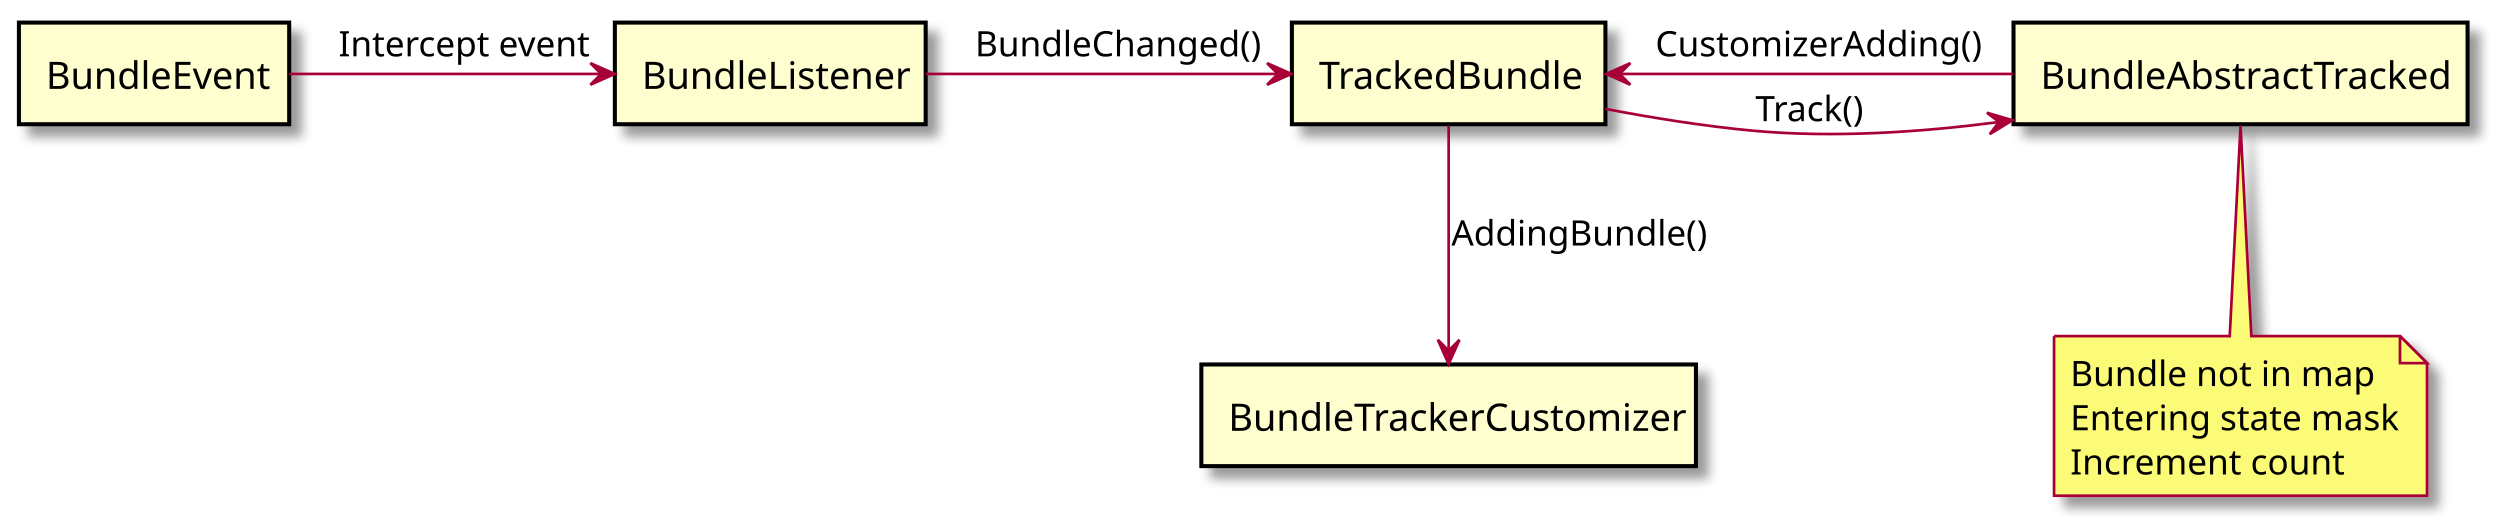
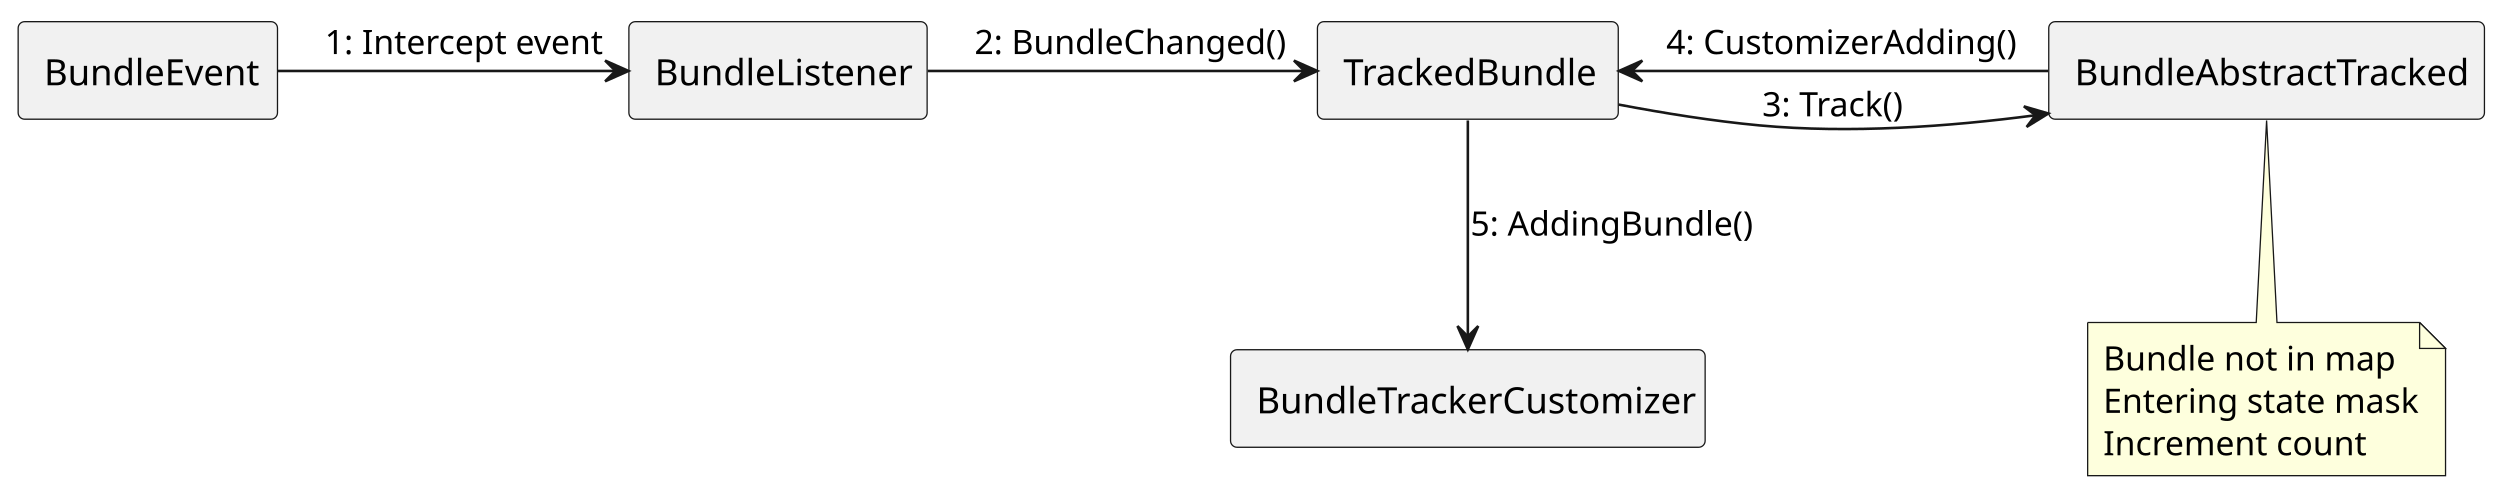
- <svg xmlns="http://www.w3.org/2000/svg" contentScriptType="application/ecmascript" contentStyleType="text/css" height="192px" preserveAspectRatio="none" style="width:925px;height:192px;background:#FFFFFF;" version="1.1" viewBox="0 0 925 192" width="925px" zoomAndPan="magnify">
-   <defs>
-     <filter height="300%" id="fc1p57zyhaswv" width="300%" x="-1" y="-1">
-       <feGaussianBlur result="blurOut" stdDeviation="2.0" />
-       <feColorMatrix in="blurOut" result="blurOut2" type="matrix" values="0 0 0 0 0 0 0 0 0 0 0 0 0 0 0 0 0 0 .4 0" />
-       <feOffset dx="4.0" dy="4.0" in="blurOut2" result="blurOut3" />
-       <feBlend in="SourceGraphic" in2="blurOut3" mode="normal" />
-     </filter>
-   </defs>
+ <svg xmlns="http://www.w3.org/2000/svg" contentStyleType="text/css" height="190px" preserveAspectRatio="none" style="width:964px;height:190px;background:#FFFFFF;" version="1.1" viewBox="0 0 964 190" width="964px" zoomAndPan="magnify">
+   <defs />
  <g>
-     <rect fill="#FEFECE" filter="url(#fc1p57zyhaswv)" height="37.609" style="stroke:#000000;stroke-width:1.5;" width="100" x="7" y="8.356" />
-     <text fill="#000000" font-family="sans-serif" font-size="14" lengthAdjust="spacing" textLength="80" x="17" y="32.89">BundleEvent</text>
-     <rect fill="#FEFECE" filter="url(#fc1p57zyhaswv)" height="37.609" style="stroke:#000000;stroke-width:1.5;" width="115" x="227.5" y="8.356" />
-     <text fill="#000000" font-family="sans-serif" font-size="14" lengthAdjust="spacing" textLength="95" x="237.5" y="32.89">BundleListener</text>
-     <rect fill="#FEFECE" filter="url(#fc1p57zyhaswv)" height="37.609" style="stroke:#000000;stroke-width:1.5;" width="116" x="478" y="8.356" />
-     <text fill="#000000" font-family="sans-serif" font-size="14" lengthAdjust="spacing" textLength="96" x="488" y="32.89">TrackedBundle</text>
-     <rect fill="#FEFECE" filter="url(#fc1p57zyhaswv)" height="37.609" style="stroke:#000000;stroke-width:1.5;" width="168" x="745" y="8.356" />
-     <text fill="#000000" font-family="sans-serif" font-size="14" lengthAdjust="spacing" textLength="148" x="755" y="32.89">BundleAbstractTracked</text>
-     <rect fill="#FEFECE" filter="url(#fc1p57zyhaswv)" height="37.609" style="stroke:#000000;stroke-width:1.5;" width="183" x="444.5" y="134.856" />
-     <text fill="#000000" font-family="sans-serif" font-size="14" lengthAdjust="spacing" textLength="163" x="454.5" y="159.39">BundleTrackerCustomizer</text>
-     <path d="M760,124.356 L760,183.411 A0,0 0 0 0 760,183.411 L898,183.411 A0,0 0 0 0 898,183.411 L898,134.356 L888,124.356 L833,124.356 L829,46.456 L825,124.356 L760,124.356 A0,0 0 0 0 760,124.356 " fill="#FBFB77" filter="url(#fc1p57zyhaswv)" style="stroke:#A80036;stroke-width:1.0;" />
-     <path d="M888,124.356 L888,134.356 L898,134.356 L888,124.356 " fill="#FBFB77" style="stroke:#A80036;stroke-width:1.0;" />
-     <text fill="#000000" font-family="sans-serif" font-size="13" lengthAdjust="spacing" textLength="105" x="766" y="142.852">Bundle not in map</text>
-     <text fill="#000000" font-family="sans-serif" font-size="13" lengthAdjust="spacing" textLength="117" x="766" y="159.203">Entering state mask</text>
-     <text fill="#000000" font-family="sans-serif" font-size="13" lengthAdjust="spacing" textLength="93" x="766" y="175.555">Increment count</text>
-     <path d="M107.04,27.356 C140.89,27.356 185.88,27.356 222.16,27.356 " fill="none" id="BE-to-BL" style="stroke:#A80036;stroke-width:1.0;" />
-     <polygon fill="#A80036" points="227.44,27.356,218.44,23.356,222.44,27.356,218.44,31.356,227.44,27.356" style="stroke:#A80036;stroke-width:1.0;" />
-     <text fill="#000000" font-family="sans-serif" font-size="13" lengthAdjust="spacing" textLength="84" x="125.25" y="20.852">Intercept event</text>
-     <path d="M342.58,27.356 C381.37,27.356 432.54,27.356 472.5,27.356 " fill="none" id="BL-to-TB" style="stroke:#A80036;stroke-width:1.0;" />
-     <polygon fill="#A80036" points="477.81,27.356,468.81,23.356,472.81,27.356,468.81,31.356,477.81,27.356" style="stroke:#A80036;stroke-width:1.0;" />
-     <text fill="#000000" font-family="sans-serif" font-size="13" lengthAdjust="spacing" textLength="99" x="360.75" y="20.852">BundleChanged()</text>
-     <path d="M594.1,40.316 C611.5,43.626 630.69,46.706 648.5,48.356 C678.2,51.106 710.57,48.956 739.6,45.156 " fill="none" id="TB-to-BAT" style="stroke:#A80036;stroke-width:1.0;" />
-     <polygon fill="#A80036" points="744.6,44.486,735.152,41.704,739.643,45.144,736.204,49.635,744.6,44.486" style="stroke:#A80036;stroke-width:1.0;" />
-     <text fill="#000000" font-family="sans-serif" font-size="13" lengthAdjust="spacing" textLength="40" x="649.5" y="44.852">Track()</text>
-     <path d="M599.36,27.356 C641.91,27.356 698.45,27.356 744.78,27.356 " fill="none" id="TB-backto-BAT" style="stroke:#A80036;stroke-width:1.0;" />
-     <polygon fill="#A80036" points="594.24,27.356,603.24,31.356,599.24,27.356,603.24,23.356,594.24,27.356" style="stroke:#A80036;stroke-width:1.0;" />
-     <text fill="#000000" font-family="sans-serif" font-size="13" lengthAdjust="spacing" textLength="114" x="612.5" y="20.852">CustomizerAdding()</text>
-     <path d="M536,46.456 C536,68.406 536,105.426 536,129.506 " fill="none" id="TB-to-BTC" style="stroke:#A80036;stroke-width:1.0;" />
-     <polygon fill="#A80036" points="536,134.726,540,125.726,536,129.726,532,125.726,536,134.726" style="stroke:#A80036;stroke-width:1.0;" />
-     <text fill="#000000" font-family="sans-serif" font-size="13" lengthAdjust="spacing" textLength="88" x="537" y="90.852">AddingBundle()</text>
+     <g id="elem_BE">
+       <rect fill="#F1F1F1" height="37.609" rx="2.5" ry="2.5" style="stroke:#181818;stroke-width:0.5;" width="100" x="7" y="8.356" />
+       <text fill="#000000" font-family="sans-serif" font-size="14" lengthAdjust="spacing" textLength="80" x="17" y="32.89">BundleEvent</text>
+     </g>
+     <g id="elem_BL">
+       <rect fill="#F1F1F1" height="37.609" rx="2.5" ry="2.5" style="stroke:#181818;stroke-width:0.5;" width="115" x="242.5" y="8.356" />
+       <text fill="#000000" font-family="sans-serif" font-size="14" lengthAdjust="spacing" textLength="95" x="252.5" y="32.89">BundleListener</text>
+     </g>
+     <g id="elem_TB">
+       <rect fill="#F1F1F1" height="37.609" rx="2.5" ry="2.5" style="stroke:#181818;stroke-width:0.5;" width="116" x="508" y="8.356" />
+       <text fill="#000000" font-family="sans-serif" font-size="14" lengthAdjust="spacing" textLength="96" x="518" y="32.89">TrackedBundle</text>
+     </g>
+     <g id="elem_BAT">
+       <rect fill="#F1F1F1" height="37.609" rx="2.5" ry="2.5" style="stroke:#181818;stroke-width:0.5;" width="168" x="790" y="8.356" />
+       <text fill="#000000" font-family="sans-serif" font-size="14" lengthAdjust="spacing" textLength="148" x="800" y="32.89">BundleAbstractTracked</text>
+     </g>
+     <g id="elem_BTC">
+       <rect fill="#F1F1F1" height="37.609" rx="2.5" ry="2.5" style="stroke:#181818;stroke-width:0.5;" width="183" x="474.5" y="134.856" />
+       <text fill="#000000" font-family="sans-serif" font-size="14" lengthAdjust="spacing" textLength="163" x="484.5" y="159.39">BundleTrackerCustomizer</text>
+     </g>
+     <g id="elem_GMN12">
+       <path d="M805,124.356 L805,183.411 A0,0 0 0 0 805,183.411 L943,183.411 A0,0 0 0 0 943,183.411 L943,134.356 L933,124.356 L878,124.356 L874,46.456 L870,124.356 L805,124.356 A0,0 0 0 0 805,124.356 " fill="#FEFFDD" style="stroke:#181818;stroke-width:0.5;" />
+       <path d="M933,124.356 L933,134.356 L943,134.356 L933,124.356 " fill="#FEFFDD" style="stroke:#181818;stroke-width:0.5;" />
+       <text fill="#000000" font-family="sans-serif" font-size="13" lengthAdjust="spacing" textLength="105" x="811" y="142.852">Bundle not in map</text>
+       <text fill="#000000" font-family="sans-serif" font-size="13" lengthAdjust="spacing" textLength="117" x="811" y="159.203">Entering state mask</text>
+       <text fill="#000000" font-family="sans-serif" font-size="13" lengthAdjust="spacing" textLength="93" x="811" y="175.555">Increment count</text>
+     </g>
+     <g id="link_BE_BL">
+       <path d="M107.06,27.356 C144.68,27.356 196.49,27.356 236.95,27.356 " fill="none" id="BE-to-BL" style="stroke:#181818;stroke-width:1.0;" />
+       <polygon fill="#181818" points="242.33,27.356,233.33,23.356,237.33,27.356,233.33,31.356,242.33,27.356" style="stroke:#181818;stroke-width:1.0;" />
+       <text fill="#000000" font-family="sans-serif" font-size="13" lengthAdjust="spacing" textLength="99" x="125.25" y="20.852">1: Intercept event</text>
+     </g>
+     <g id="link_BL_TB">
+       <path d="M357.72,27.356 C400.53,27.356 458.87,27.356 502.91,27.356 " fill="none" id="BL-to-TB" style="stroke:#181818;stroke-width:1.0;" />
+       <polygon fill="#181818" points="507.94,27.356,498.94,23.356,502.94,27.356,498.94,31.356,507.94,27.356" style="stroke:#181818;stroke-width:1.0;" />
+       <text fill="#000000" font-family="sans-serif" font-size="13" lengthAdjust="spacing" textLength="114" x="375.75" y="20.852">2: BundleChanged()</text>
+     </g>
+     <g id="link_TB_BAT">
+       <path d="M624.1,40.316 C641.5,43.626 660.69,46.706 678.5,48.356 C713.18,51.566 751.28,48.876 784.56,44.486 " fill="none" id="TB-to-BAT" style="stroke:#181818;stroke-width:1.0;" />
+       <polygon fill="#181818" points="789.85,43.766,780.395,41.011,784.895,44.438,781.468,48.938,789.85,43.766" style="stroke:#181818;stroke-width:1.0;" />
+       <text fill="#000000" font-family="sans-serif" font-size="13" lengthAdjust="spacing" textLength="55" x="679.5" y="44.852">3: Track()</text>
+     </g>
+     <g id="link_TB_BAT">
+       <path d="M629.29,27.356 C675.67,27.356 739.1,27.356 789.76,27.356 " fill="none" id="TB-backto-BAT" style="stroke:#181818;stroke-width:1.0;" />
+       <polygon fill="#181818" points="624.29,27.356,633.29,31.356,629.29,27.356,633.29,23.356,624.29,27.356" style="stroke:#181818;stroke-width:1.0;" />
+       <text fill="#000000" font-family="sans-serif" font-size="13" lengthAdjust="spacing" textLength="129" x="642.5" y="20.852">4: CustomizerAdding()</text>
+     </g>
+     <g id="link_TB_BTC">
+       <path d="M566,46.456 C566,68.406 566,105.426 566,129.506 " fill="none" id="TB-to-BTC" style="stroke:#181818;stroke-width:1.0;" />
+       <polygon fill="#181818" points="566,134.726,570,125.726,566,129.726,562,125.726,566,134.726" style="stroke:#181818;stroke-width:1.0;" />
+       <text fill="#000000" font-family="sans-serif" font-size="13" lengthAdjust="spacing" textLength="103" x="567" y="90.852">5: AddingBundle()</text>
+     </g>
  </g>
</svg>
